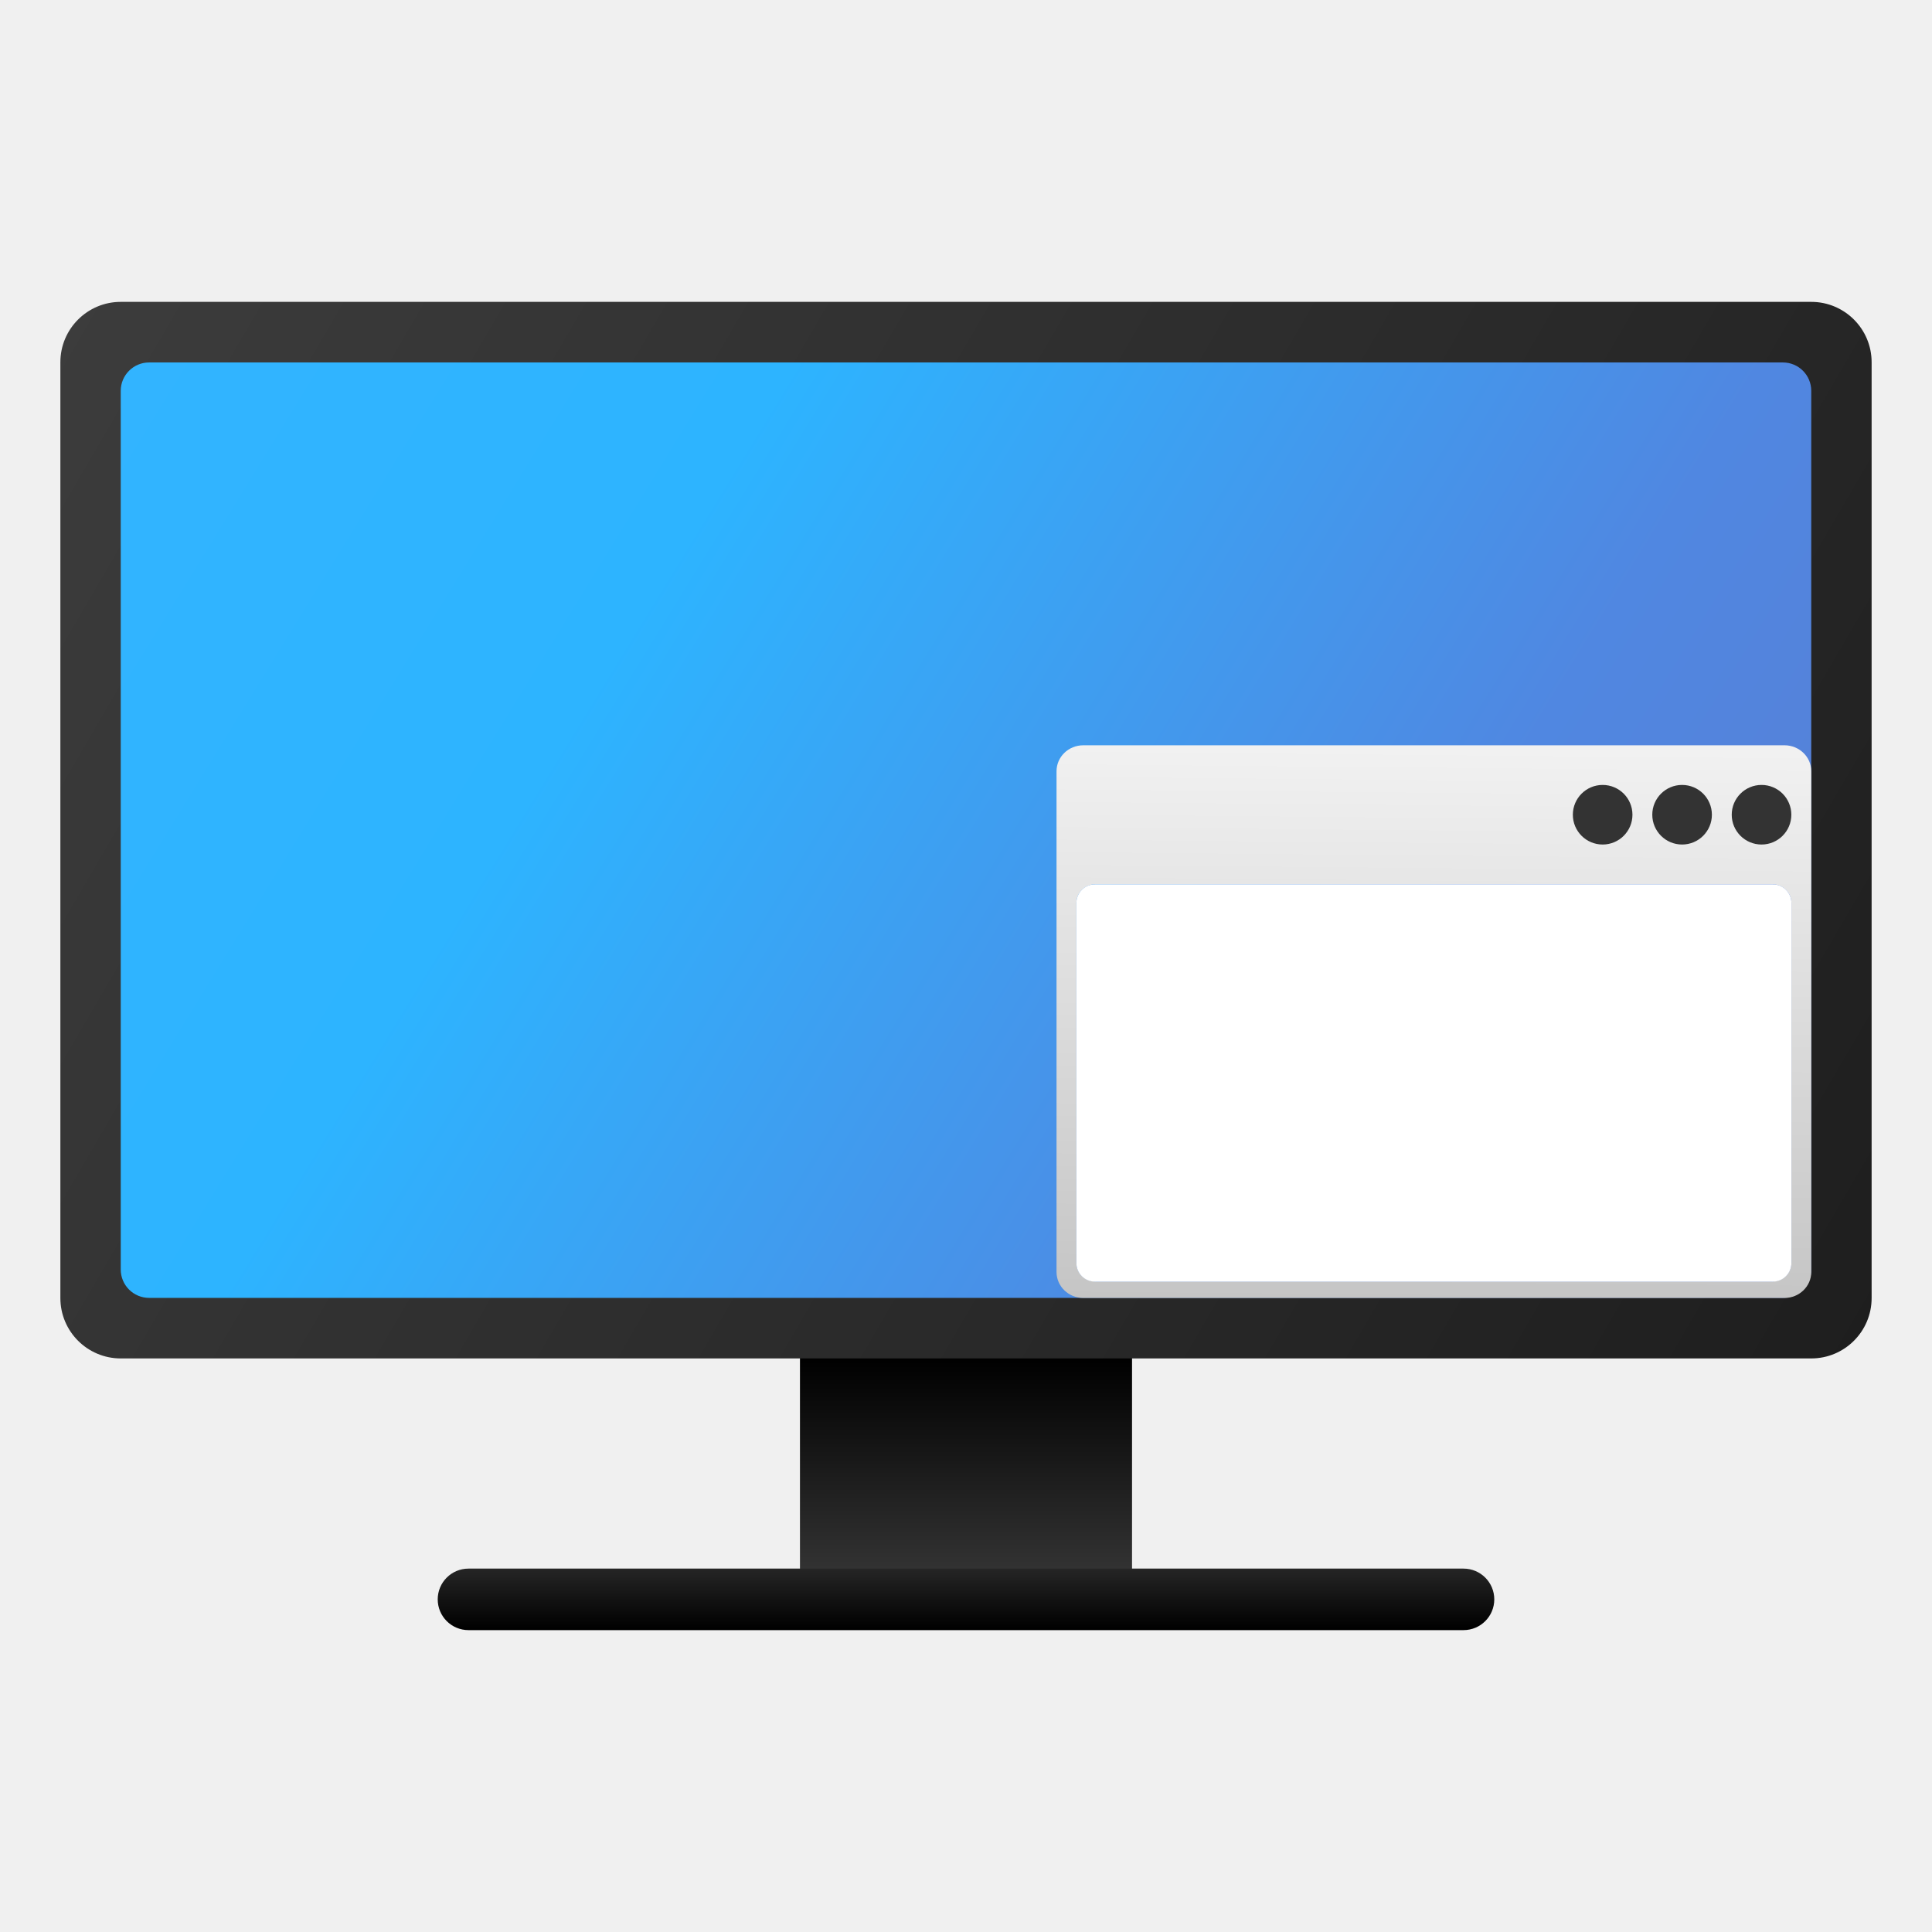
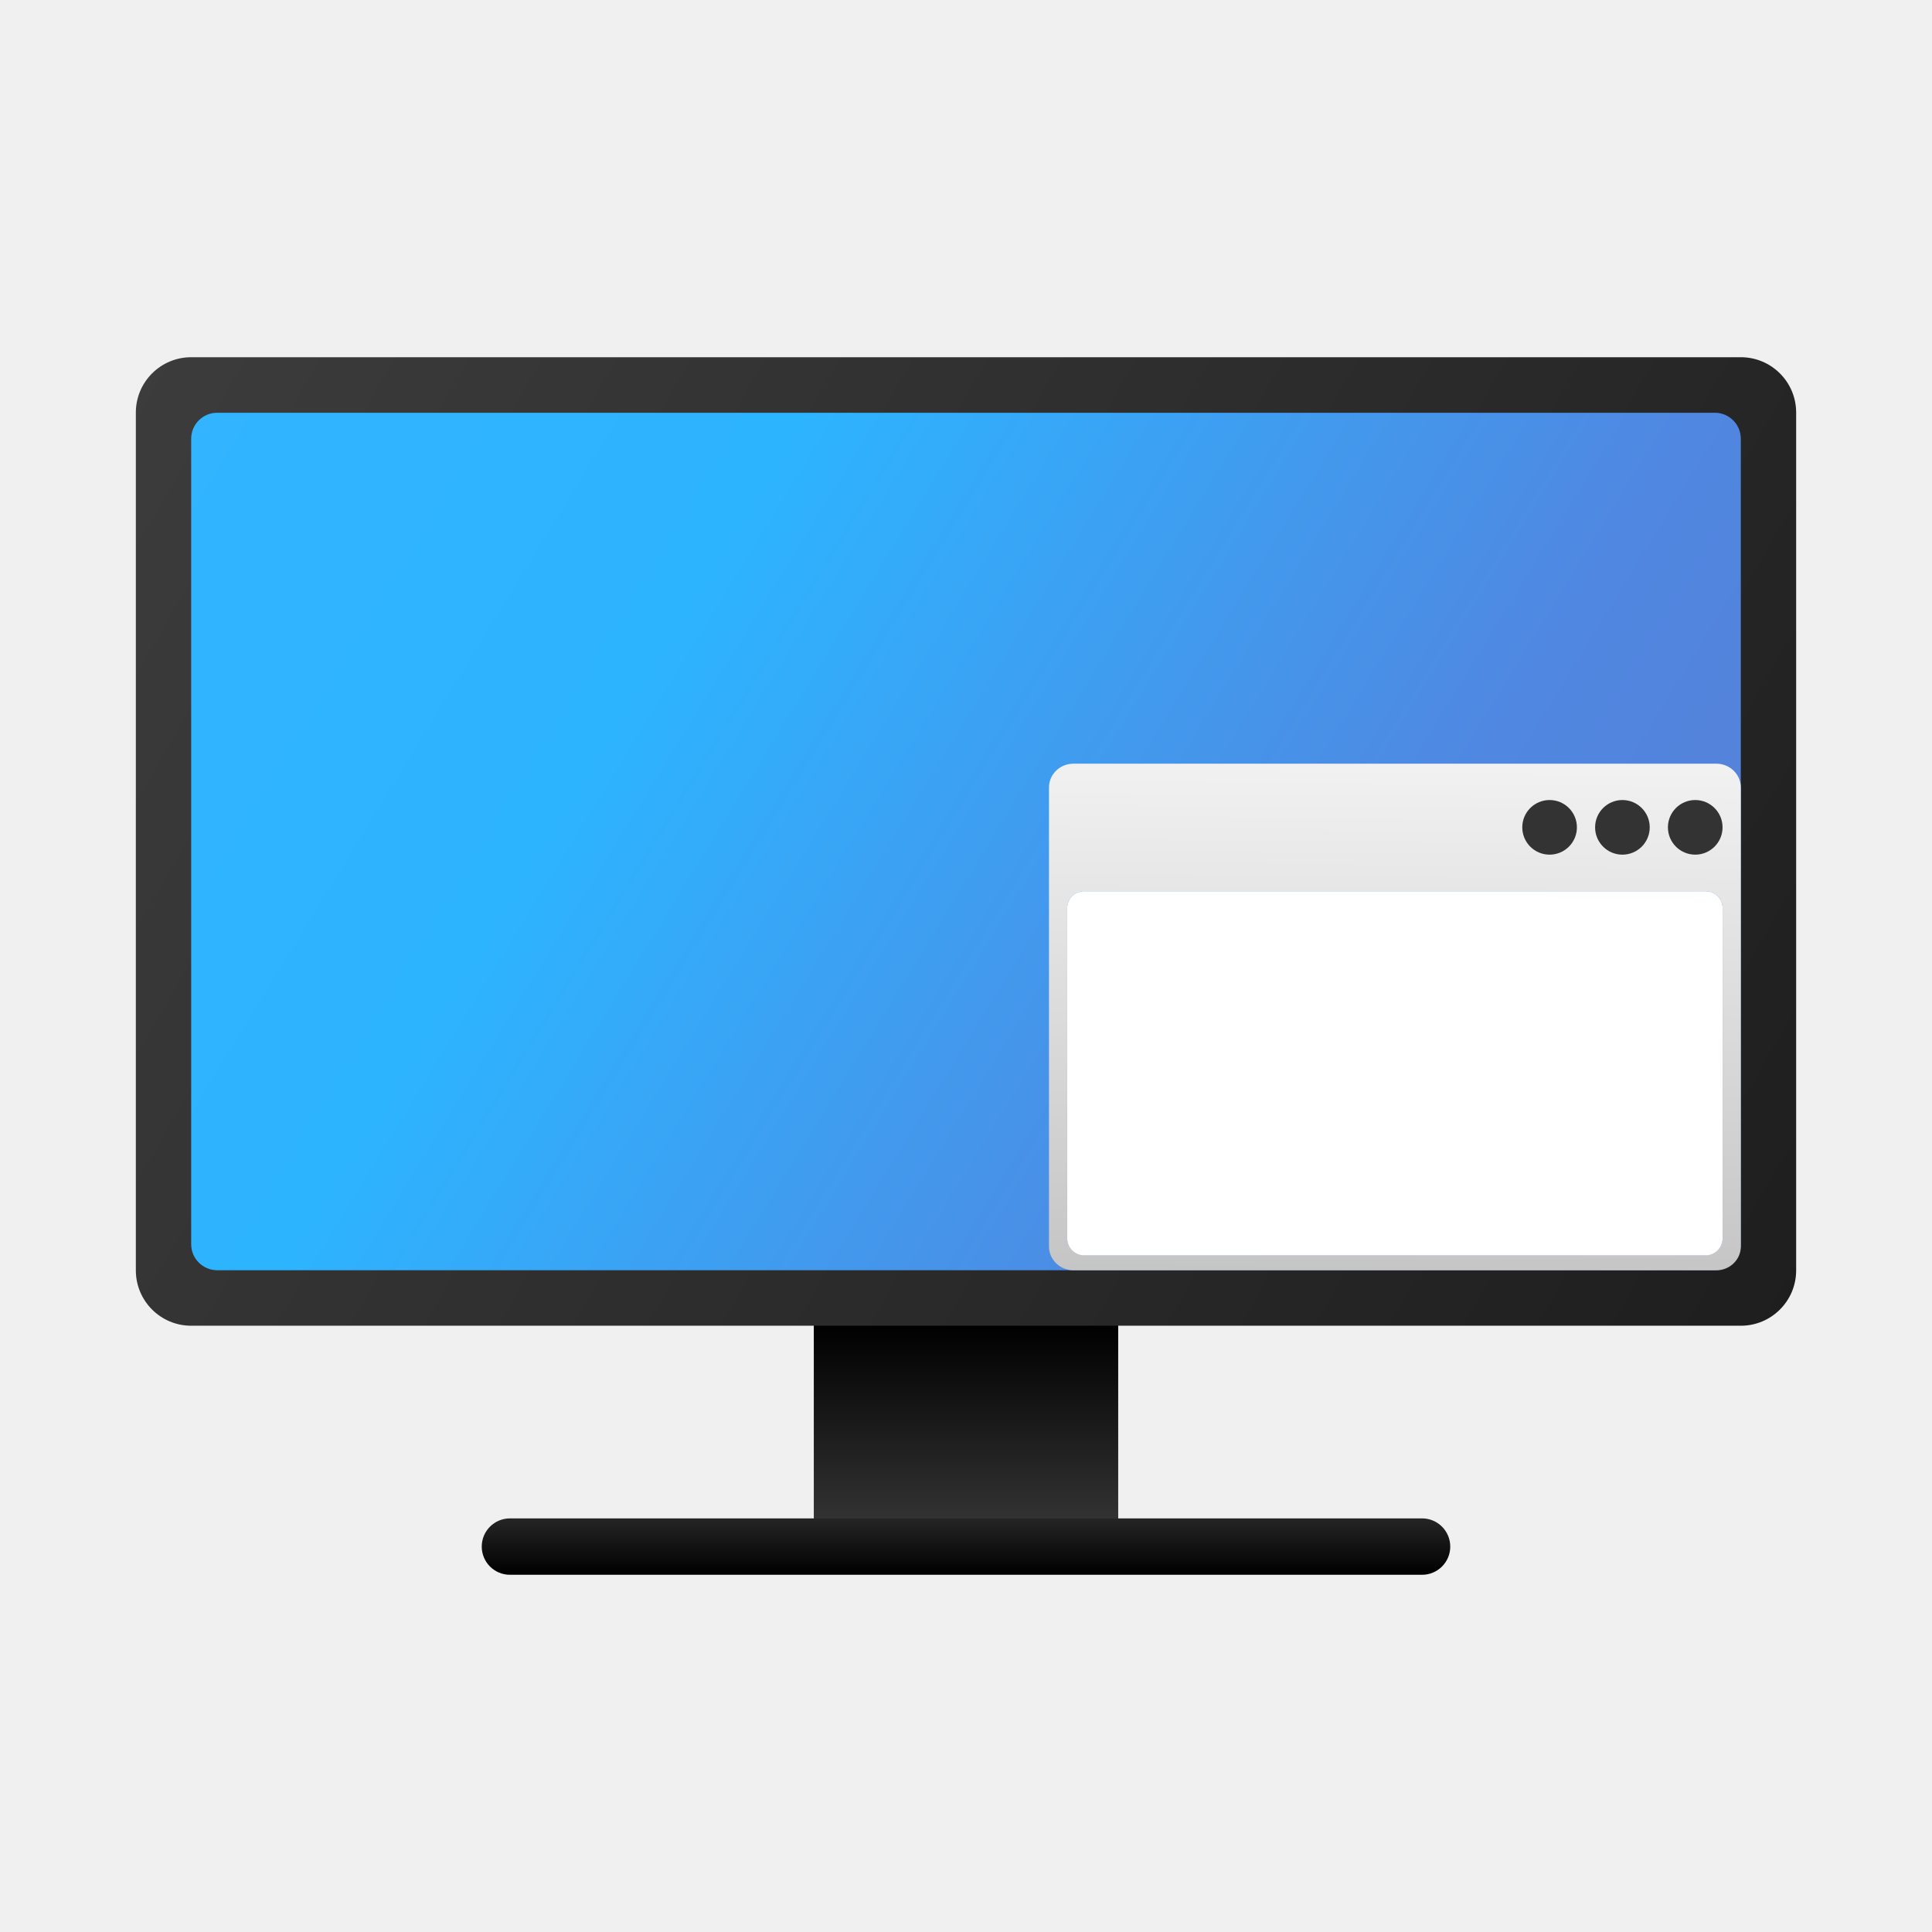
<svg xmlns="http://www.w3.org/2000/svg" xmlns:xlink="http://www.w3.org/1999/xlink" id="svg10" version="1.1" viewBox="0 0 16.933 16.933" height="64" width="64">
  <defs id="defs14">
    <style type="text/css" id="style845" />
    <style type="text/css" id="style847" />
    <linearGradient id="linearGradient851" x1="8.202" x2="8.202" y1="293.56" y2="291.71" gradientTransform="matrix(13.858,0,0,3.7796,-83.5,-1051.6)" gradientUnits="userSpaceOnUse">
      <stop stop-color="#323232" offset="0" id="stop849" />
      <stop offset="1" id="stop851" />
    </linearGradient>
    <linearGradient id="linearGradient865" x1="8.202" x2="8.202" y1="293.39" y2="294.09" gradientTransform="matrix(2.2047,0,0,3.8518,13.333,-1072.8)" gradientUnits="userSpaceOnUse">
      <stop stop-color="#323232" offset="0" id="stop854" />
      <stop offset="1" id="stop856" />
    </linearGradient>
    <linearGradient id="linearGradient1458" x1="75" x2="135" y1="-21" y2="14" gradientTransform="matrix(0.93334,0,0,0.88533,-66,36.599)" gradientUnits="userSpaceOnUse">
      <stop stop-color="#32b4ff" offset="0" id="stop859" />
      <stop stop-color="#2db4ff" offset=".296" id="stop861" />
      <stop stop-color="#5087e1" offset=".727" id="stop863" />
      <stop stop-color="#5a7dd2" offset="1" id="stop865" />
    </linearGradient>
    <linearGradient id="linearGradient920" x1="2" x2="62" y1="16" y2="51" gradientUnits="userSpaceOnUse">
      <stop stop-color="#3c3c3c" offset="0" id="stop868" />
      <stop stop-color="#1e1e1e" offset="1" id="stop870" />
    </linearGradient>
    <linearGradient id="b" x1="399.57" x2="399.57" y1="545.8" y2="517.8" gradientTransform="matrix(0.5669644,0,0,0.5669644,-241.0384,-298.0971)" gradientUnits="userSpaceOnUse">
      <stop stop-color="#3889e9" offset="0" id="stop913" />
      <stop stop-color="#5ea5fb" offset="1" id="stop915" />
    </linearGradient>
    <linearGradient id="f" x1="409.57" x2="409.94" y1="542.8" y2="504.19" gradientTransform="matrix(1.0382 4.4533e-6 -3.9097e-6 .98384 -396.2 -474.96)" gradientUnits="userSpaceOnUse">
      <stop stop-color="#c4c4c4" offset="0" id="stop918" />
      <stop stop-color="#f6f6f6" offset="1" id="stop920" />
    </linearGradient>
    <style type="text/css" id="style923" />
    <linearGradient id="linearGradient1044" x1="409.57" x2="409.94" y1="542.8" y2="504.19" gradientTransform="matrix(0.1503257,6.4481357e-7,-5.6610325e-7,0.1424547,-57.05415,-65.80953)" gradientUnits="userSpaceOnUse" xlink:href="#f" />
    <style type="text/css" id="style926" />
    <style type="text/css" id="style928" />
  </defs>
-   <g style="image-rendering:optimizeSpeed" id="g909" transform="matrix(0.2645781,0,0,0.2645781,1.6e-7,-2.6522984e-5)">
-     <g id="g883" transform="translate(0,-6)">
-       <rect id="rect875" stroke-width="7.237" fill="url(#linearGradient851)" ry="0" height="7" width="11" y="50.969" x="26.5" style="fill:url(#linearGradient851)" />
-       <rect id="rect877" stroke-width="2.914" fill="url(#linearGradient865)" ry="1.019" height="2.038" width="35" y="57.962" x="14.5" style="fill:url(#linearGradient865)" />
-       <rect id="rect879" fill="url(#linearGradient920)" ry="2" height="35" width="60" y="16" x="2" style="fill:url(#linearGradient920)" />
-       <rect id="rect881" stroke-width="0.952" fill="url(#linearGradient1458)" ry="0.939" height="30.987" width="56" y="18.007" x="4" style="fill:url(#linearGradient1458)" />
+   <circle style="fill:url(#b)" cx="-13.93" cy="3.401" r="0" fill="url(#b)" stroke-width="0.416" id="circle932" />
+   <g id="g882" transform="matrix(0.9166667,0,0,0.9166667,0.7055415,0.7055415)">
+     <g style="image-rendering:optimizeSpeed" id="g909" transform="matrix(0.2645781,0,0,0.2645781,1.6e-7,-2.6522984e-5)">
+       <g id="g883" transform="translate(0,-6)">
+         <rect id="rect875" stroke-width="7.237" fill="url(#linearGradient851)" ry="0" height="7" width="11" y="50.969" x="26.5" style="fill:url(#linearGradient851)" />
+         <rect id="rect877" stroke-width="2.914" fill="url(#linearGradient865)" ry="1.019" height="2.038" width="35" y="57.962" x="14.5" style="fill:url(#linearGradient865)" />
+         <rect id="rect879" fill="url(#linearGradient920)" ry="2" height="35" width="60" y="16" x="2" style="fill:url(#linearGradient920)" />
+         <rect id="rect881" stroke-width="0.952" fill="url(#linearGradient1458)" ry="0.939" height="30.987" width="56" y="18.007" x="4" style="fill:url(#linearGradient1458)" />
+       </g>
+     </g>
+     <g transform="translate(8.201922)" id="g944">
+       <path id="path962" stroke-width="0.141" fill="url(#linearGradient1044)" d="M 1.293,6.532 C 1.163,6.532 1.058,6.633 1.058,6.76 l -6.3e-6,4.388 c -5e-7,0.126 0.105,0.228 0.235,0.228 l 6.145,1.8e-5 c 0.13,1e-6 0.235,-0.102 0.235,-0.228 l 6.4e-6,-4.388 c 5e-7,-0.126 -0.105,-0.228 -0.235,-0.228 z m 0.108,1.218 5.929,1.7e-5 c 0.094,3e-7 0.169,0.073 0.169,0.164 l -4.5e-6,3.154 c -4e-7,0.091 -0.075,0.164 -0.169,0.164 l -5.929,-1.7e-5 c -0.094,-10e-7 -0.169,-0.073 -0.169,-0.164 l 4.5e-6,-3.154 c 3e-7,-0.091 0.075,-0.164 0.169,-0.164 z" style="fill:url(#linearGradient1044)" />
+       <g id="g970" fill="#333333" transform="matrix(0.08111101,-0.00967459,0.00996925,0.07871321,-33.48884,-23.35143)">
+         <ellipse id="ellipse964" ry="3.293" rx="3.196" cy="384.49" cx="498.35" transform="rotate(7.007)" />
+         <ellipse id="ellipse966" ry="3.293" rx="3.196" cy="384.49" cx="489.83" transform="rotate(7.007)" />
+         <ellipse id="ellipse968" ry="3.293" rx="3.196" cy="384.49" cx="481.31" transform="rotate(7.007)" />
+       </g>
+       <path d="m 1.396,7.751 c -0.091,0 -0.164,0.073 -0.164,0.164 v 3.154 c 0,0.091 0.073,0.164 0.164,0.164 h 5.939 c 0.091,0 0.164,-0.073 0.164,-0.164 V 7.915 c 0,-0.091 -0.073,-0.164 -0.164,-0.164 z" style="fill:#ffffff;fill-opacity:1;stroke-width:0.141" id="rect972" />
    </g>
  </g>
-   <circle style="fill:url(#b)" cx="-13.93" cy="3.401" r="0" fill="url(#b)" stroke-width="0.416" id="circle932" />
-   <g transform="translate(8.201922)" id="g944">
-     <path id="path962" stroke-width="0.141" fill="url(#linearGradient1044)" d="M 1.293,6.532 C 1.163,6.532 1.058,6.633 1.058,6.76 l -6.3e-6,4.388 c -5e-7,0.126 0.105,0.228 0.235,0.228 l 6.145,1.8e-5 c 0.13,1e-6 0.235,-0.102 0.235,-0.228 l 6.4e-6,-4.388 c 5e-7,-0.126 -0.105,-0.228 -0.235,-0.228 z m 0.108,1.218 5.929,1.7e-5 c 0.094,3e-7 0.169,0.073 0.169,0.164 l -4.5e-6,3.154 c -4e-7,0.091 -0.075,0.164 -0.169,0.164 l -5.929,-1.7e-5 c -0.094,-10e-7 -0.169,-0.073 -0.169,-0.164 l 4.5e-6,-3.154 c 3e-7,-0.091 0.075,-0.164 0.169,-0.164 z" style="fill:url(#linearGradient1044)" />
-     <g id="g970" fill="#333333" transform="matrix(0.08111101,-0.00967459,0.00996925,0.07871321,-33.48884,-23.35143)">
-       <ellipse id="ellipse964" ry="3.293" rx="3.196" cy="384.49" cx="498.35" transform="rotate(7.007)" />
-       <ellipse id="ellipse966" ry="3.293" rx="3.196" cy="384.49" cx="489.83" transform="rotate(7.007)" />
-       <ellipse id="ellipse968" ry="3.293" rx="3.196" cy="384.49" cx="481.31" transform="rotate(7.007)" />
-     </g>
-     <path d="m 1.396,7.751 c -0.091,0 -0.164,0.073 -0.164,0.164 v 3.154 c 0,0.091 0.073,0.164 0.164,0.164 h 5.939 c 0.091,0 0.164,-0.073 0.164,-0.164 V 7.915 c 0,-0.091 -0.073,-0.164 -0.164,-0.164 z" style="fill:#ffffff;fill-opacity:1;stroke-width:0.141" id="rect972" />
-   </g>
</svg>
